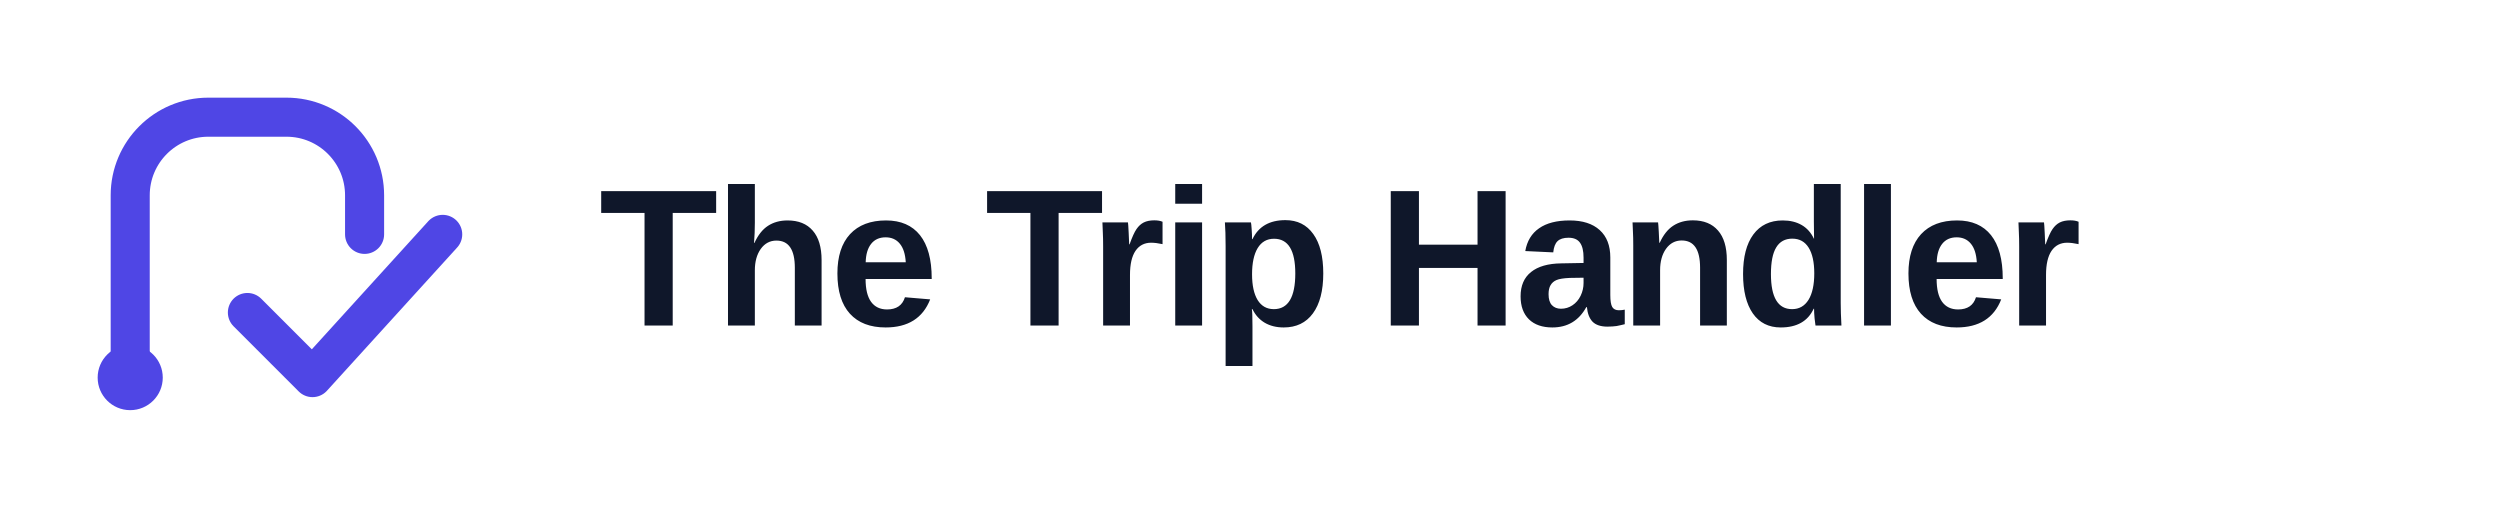
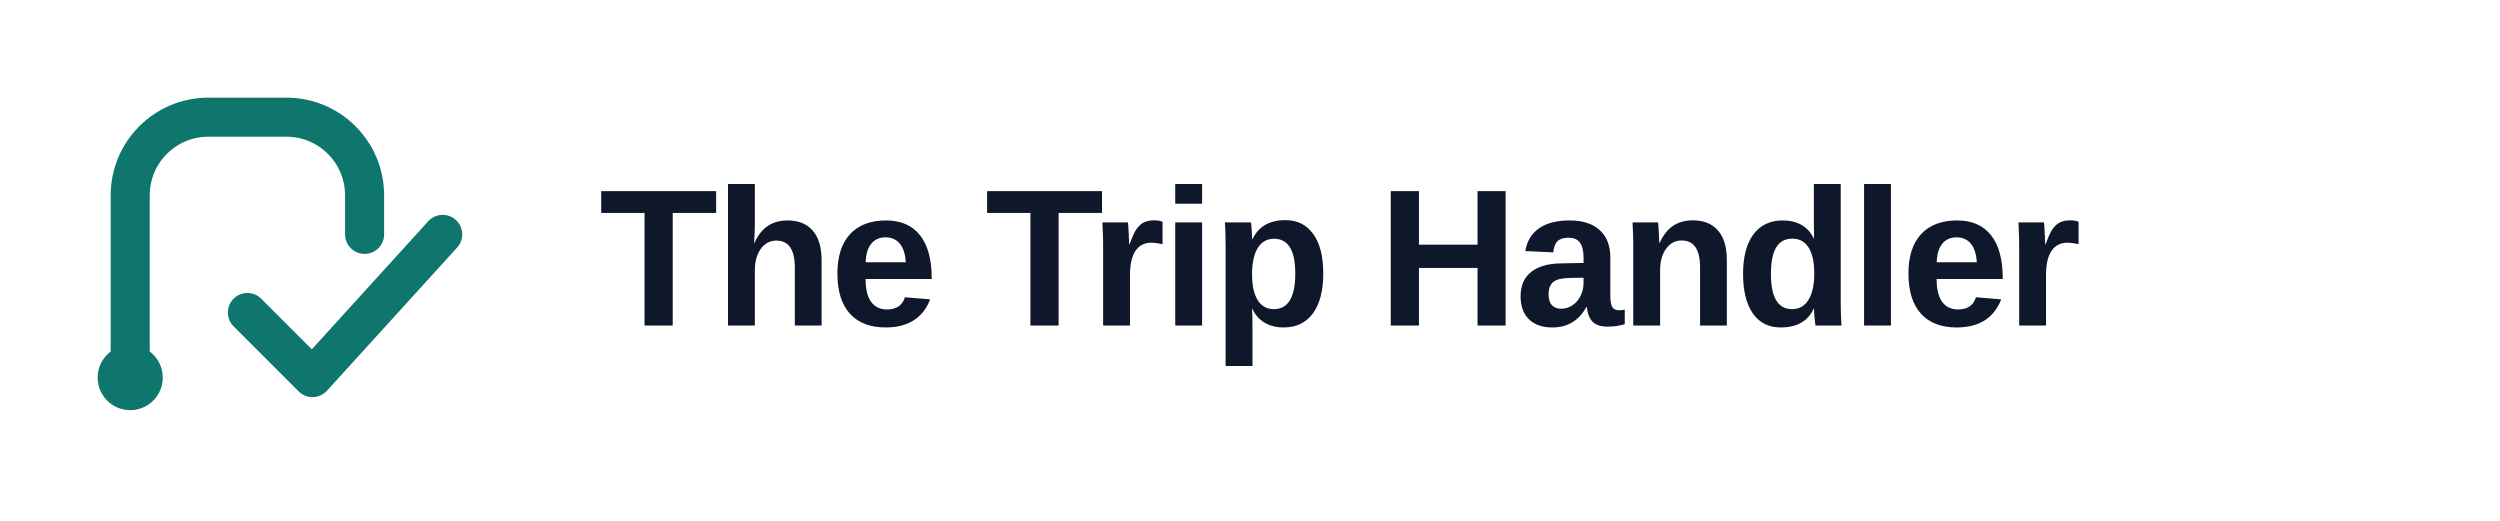
<svg xmlns="http://www.w3.org/2000/svg" viewBox="0 0 384 80" fill="none">
-   <path d="M20 58V30a12 12 0 0 1 12-12h12a12 12 0 0 1 12 12v6" stroke="#4F46E5" stroke-width="6" stroke-linecap="round" stroke-linejoin="round" />
-   <circle cx="20" cy="58" r="5" fill="#4F46E5" />
-   <path d="m38 48 10 10 20-22" stroke="#4F46E5" stroke-width="6" stroke-linecap="round" stroke-linejoin="round" />
+   <path d="M20 58V30a12 12 0 0 1 12-12h12a12 12 0 0 1 12 12v6" stroke="#0f766e" stroke-width="6" stroke-linecap="round" stroke-linejoin="round" />
+   <circle cx="20" cy="58" r="5" fill="#0f766e" />
+   <path d="m38 48 10 10 20-22" stroke="#0f766e" stroke-width="6" stroke-linecap="round" stroke-linejoin="round" />
  <text x="92" y="50" fill="#0F172A" font-family="'Helvetica Neue', Arial, sans-serif" font-size="30" font-weight="600" letter-spacing="-0.6">The Trip Handler</text>
</svg>
